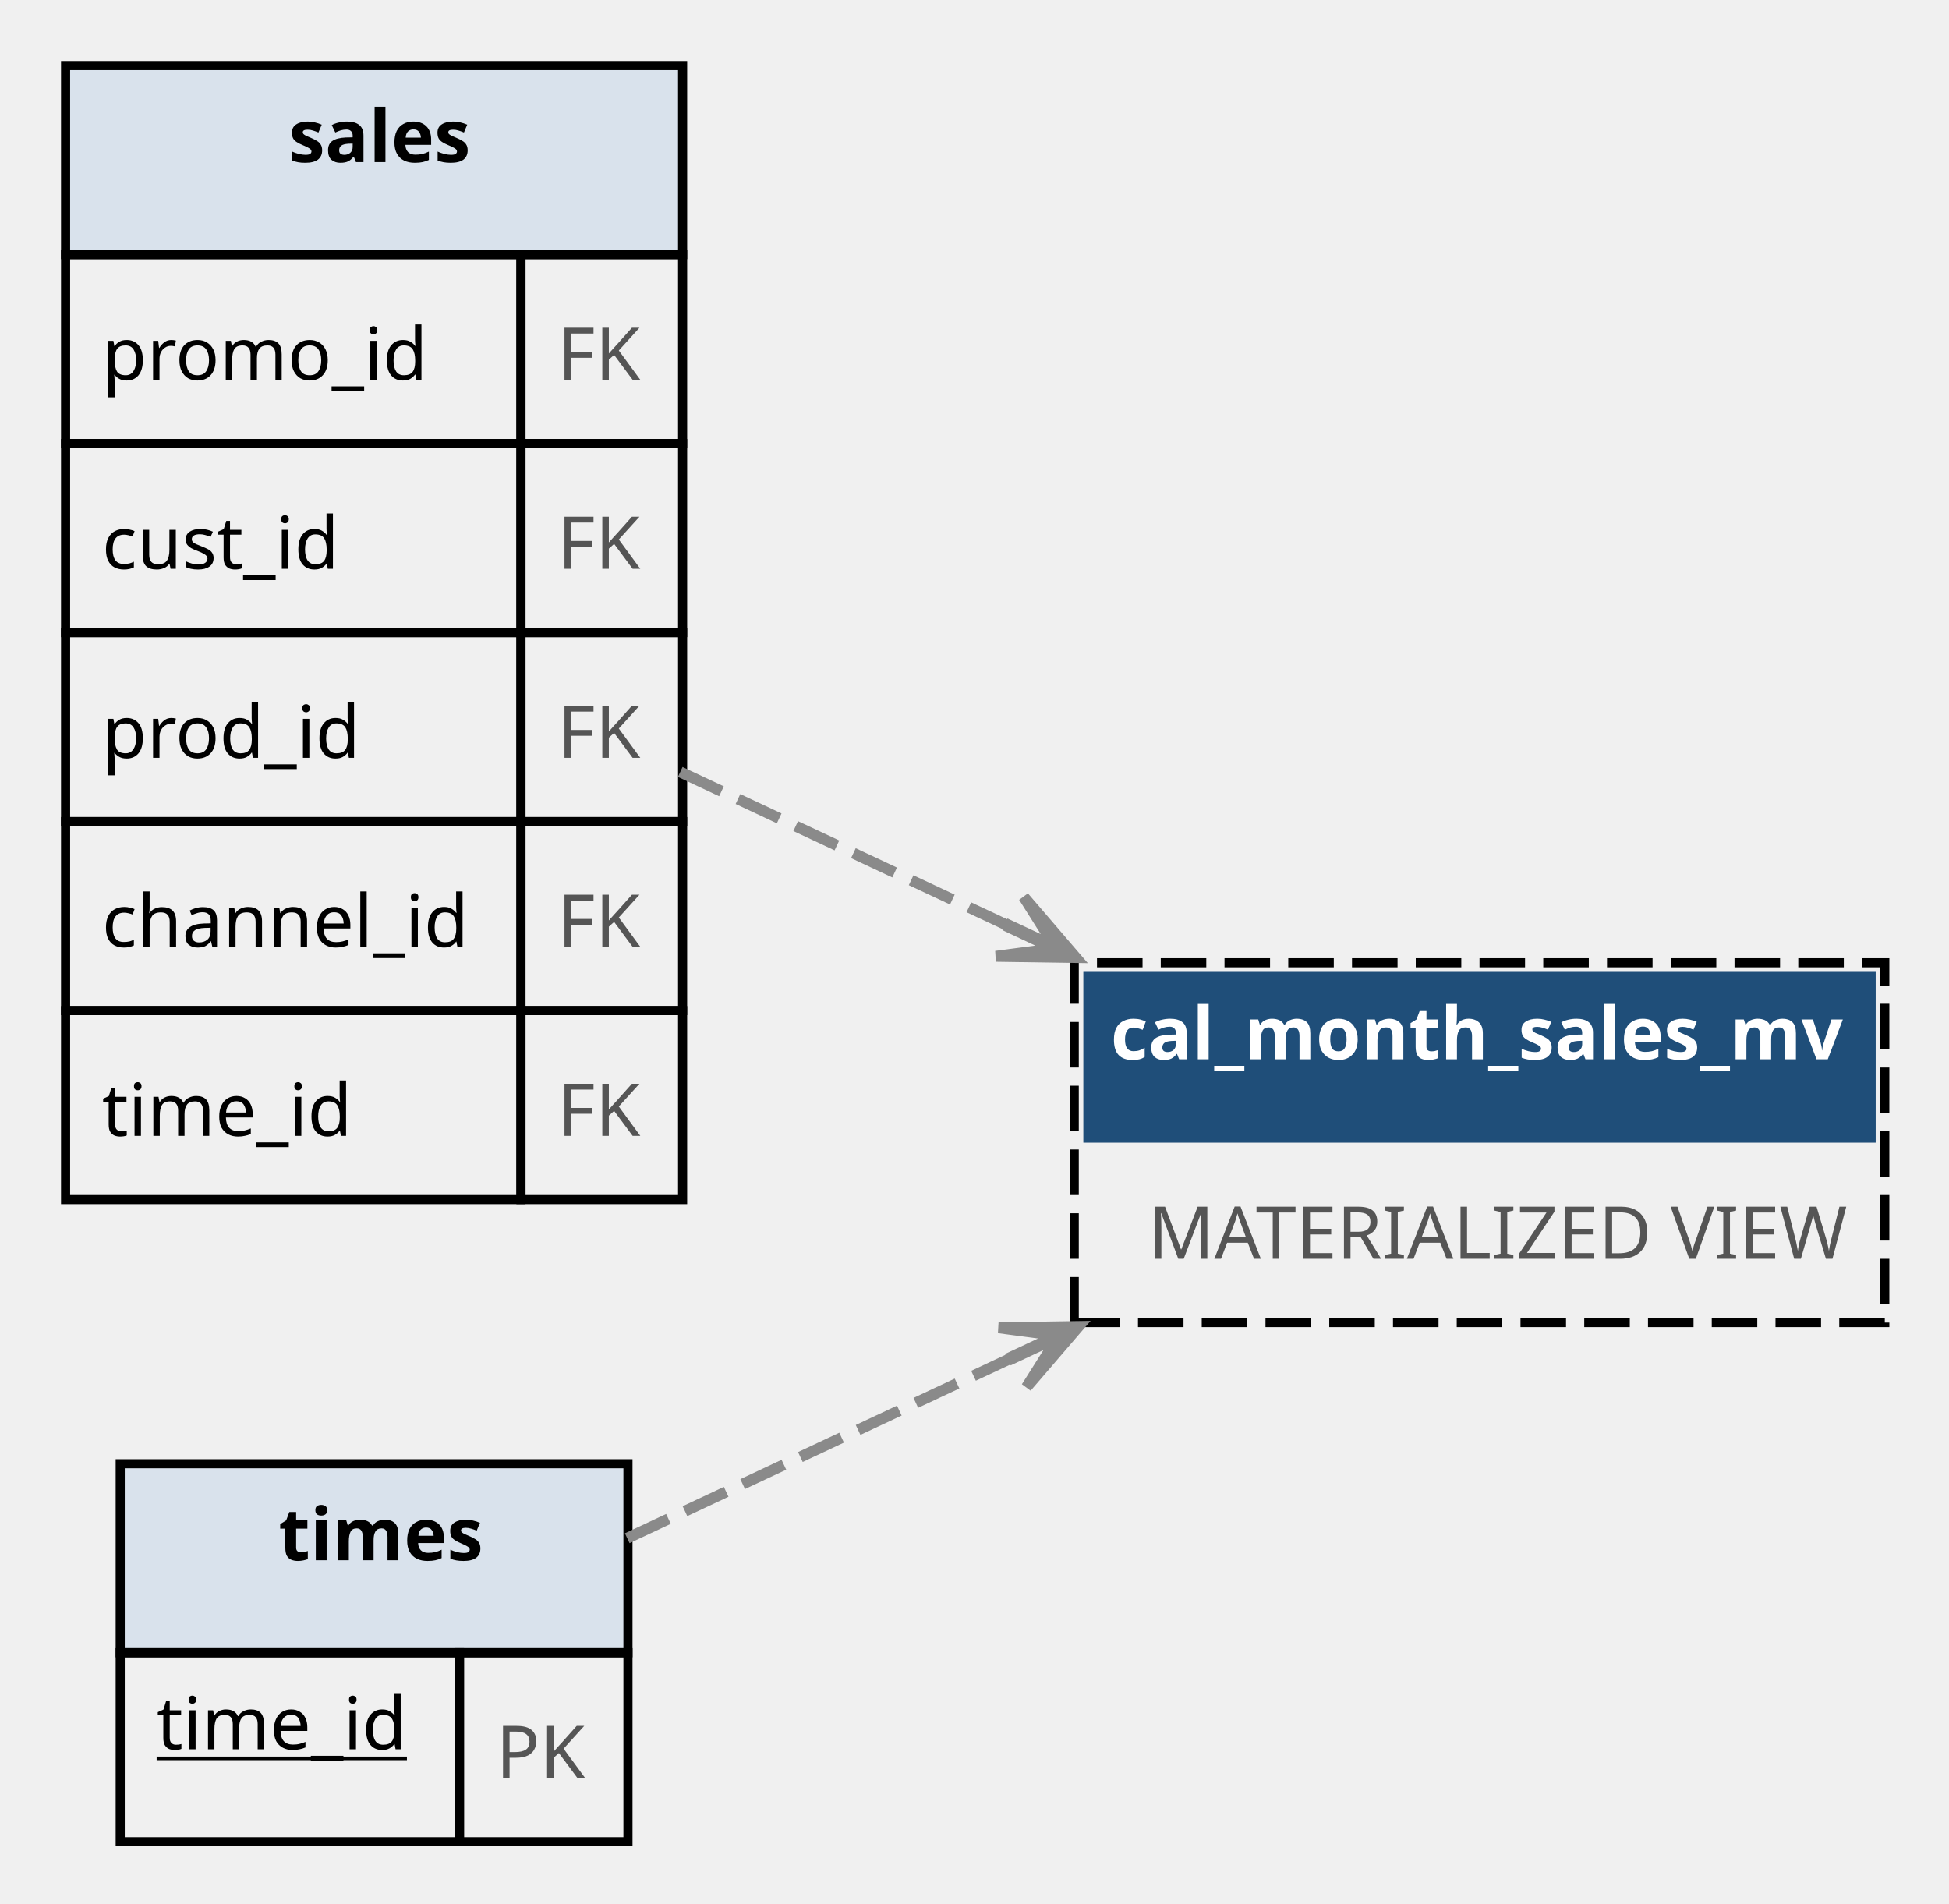
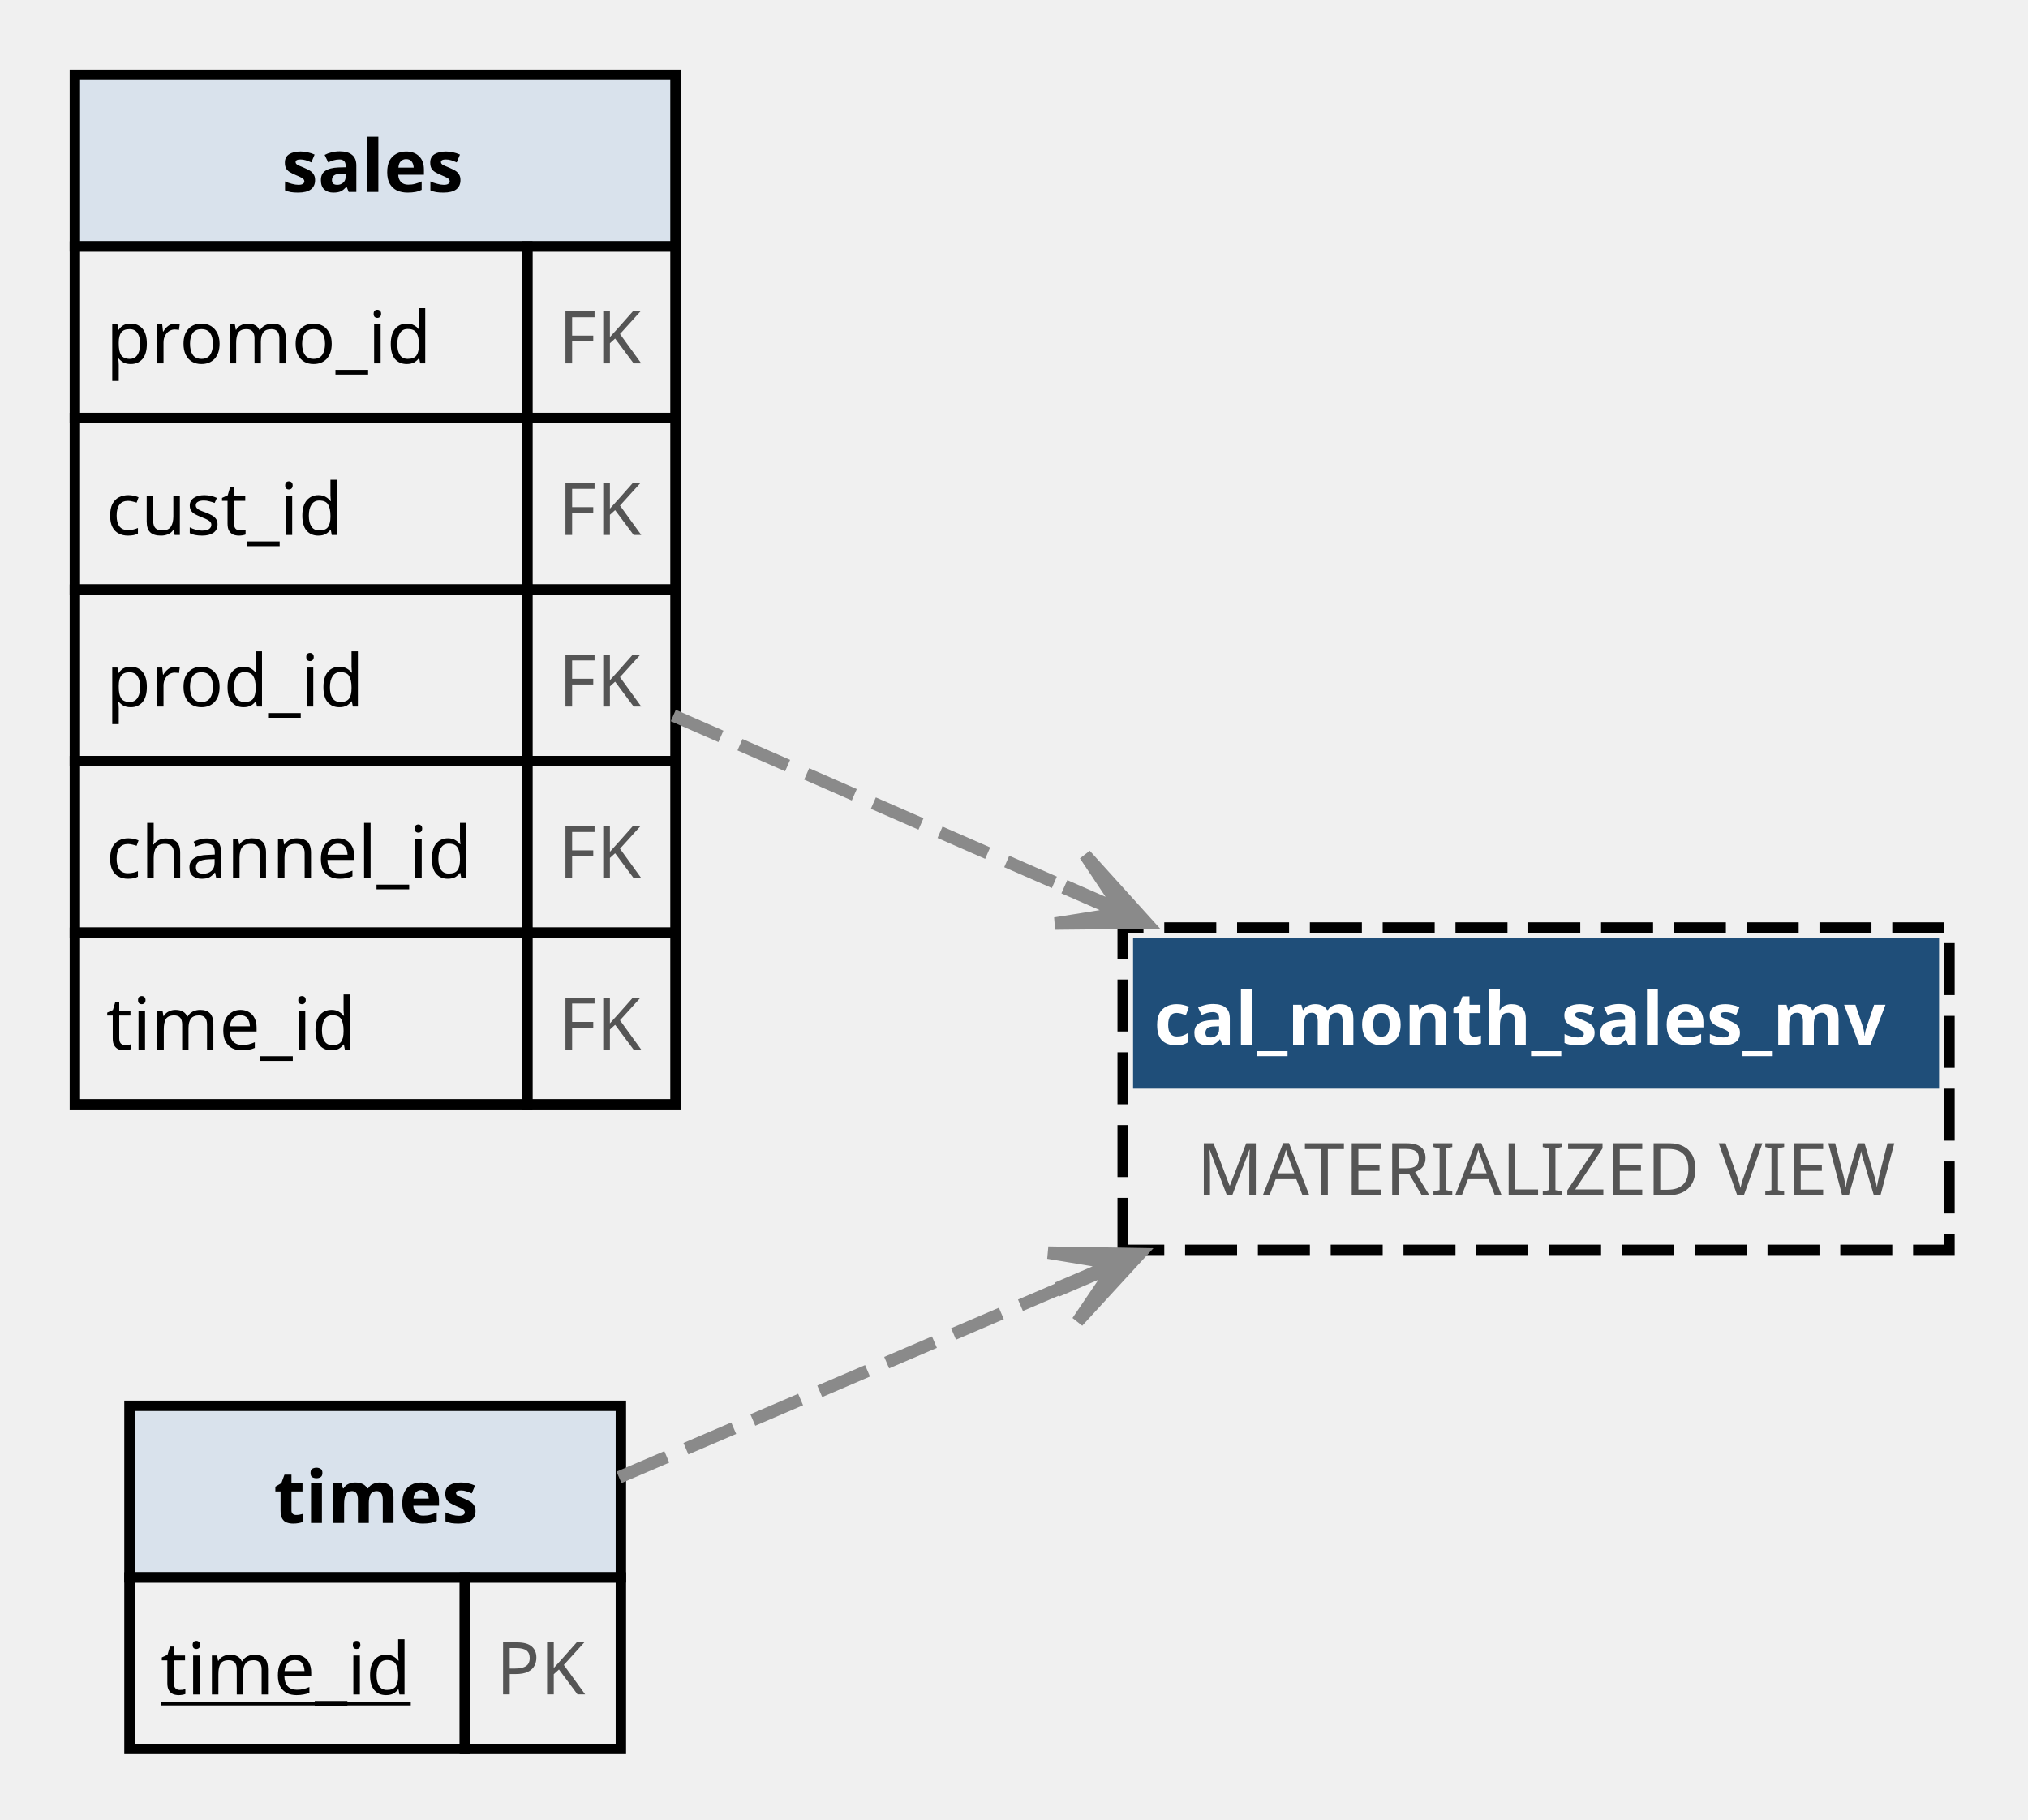
- <svg xmlns="http://www.w3.org/2000/svg" width="214pt" height="209pt" viewBox="0.00 0.00 214.00 209.00">
-   <g id="graph0" class="graph" transform="scale(1 1) rotate(0) translate(7.2 202.2)">
+ <svg xmlns="http://www.w3.org/2000/svg" width="195pt" height="175pt" viewBox="0.00 0.00 195.00 175.00">
+   <g id="graph0" class="graph" transform="scale(1 1) rotate(0) translate(7.2 168.2)">
    <g id="node1" class="node">
-       <polygon fill="none" stroke="#000000" stroke-dasharray="5,2" points="110.75,-57 110.75,-96.5 199.75,-96.5 199.75,-57 110.75,-57" />
-       <polygon fill="#1f4e79" stroke="none" stroke-dasharray="5,2" points="111.75,-76.75 111.75,-95.5 198.75,-95.5 198.75,-76.75 111.75,-76.75" />
-       <text xml:space="preserve" text-anchor="start" x="114.75" y="-85.9" font-family="Noto Sans KR" font-weight="bold" font-size="8.00" fill="#ffffff">cal_month_sales_mv</text>
-       <text xml:space="preserve" text-anchor="start" x="118.88" y="-64" font-family="Noto Sans KR" font-size="8.00" fill="#555555">MATERIALIZED VIEW</text>
+       <polygon fill="none" stroke="#000000" stroke-dasharray="5,2" points="100.75,-48 100.75,-79 180.25,-79 180.25,-48 100.75,-48" />
+       <polygon fill="#1f4e79" stroke="none" stroke-dasharray="5,2" points="101.75,-63.5 101.75,-78 179.25,-78 179.25,-63.5 101.75,-63.5" />
+       <text xml:space="preserve" text-anchor="start" x="103.75" y="-67.74" font-family="Noto Sans KR" font-weight="bold" font-size="7.00" fill="#ffffff">cal_month_sales_mv</text>
+       <text xml:space="preserve" text-anchor="start" x="107.88" y="-53.25" font-family="Noto Sans KR" font-size="7.00" fill="#555555">MATERIALIZED VIEW</text>
    </g>
    <g id="node2" class="node">
-       <polygon fill="#d9e2ec" stroke="none" points="0,-174.25 0,-195 67.75,-195 67.75,-174.25 0,-174.25" />
-       <polygon fill="none" stroke="#000000" points="0,-174.25 0,-195 67.75,-195 67.75,-174.25 0,-174.25" />
-       <text xml:space="preserve" text-anchor="start" x="24.5" y="-184.4" font-family="Noto Sans KR" font-weight="bold" font-size="8.00" fill="#000000">sales</text>
-       <polygon fill="none" stroke="#000000" points="0,-153.5 0,-174.25 50,-174.25 50,-153.5 0,-153.5" />
-       <text xml:space="preserve" text-anchor="start" x="4" y="-160.5" font-family="Noto Sans KR" font-size="8.00">promo_id</text>
-       <polygon fill="none" stroke="#000000" points="50,-153.5 50,-174.25 67.75,-174.25 67.75,-153.5 50,-153.5" />
-       <text xml:space="preserve" text-anchor="start" x="54" y="-160.5" font-family="Noto Sans KR" font-size="8.00" fill="#555555">FK</text>
-       <polygon fill="none" stroke="#000000" points="0,-132.75 0,-153.5 50,-153.5 50,-132.75 0,-132.75" />
-       <text xml:space="preserve" text-anchor="start" x="4" y="-139.75" font-family="Noto Sans KR" font-size="8.00">cust_id</text>
-       <polygon fill="none" stroke="#000000" points="50,-132.75 50,-153.5 67.75,-153.5 67.75,-132.75 50,-132.75" />
-       <text xml:space="preserve" text-anchor="start" x="54" y="-139.75" font-family="Noto Sans KR" font-size="8.00" fill="#555555">FK</text>
-       <polygon fill="none" stroke="#000000" points="0,-112 0,-132.75 50,-132.75 50,-112 0,-112" />
-       <text xml:space="preserve" text-anchor="start" x="4" y="-119" font-family="Noto Sans KR" font-size="8.00">prod_id</text>
-       <polygon fill="none" stroke="#000000" points="50,-112 50,-132.75 67.75,-132.75 67.75,-112 50,-112" />
-       <text xml:space="preserve" text-anchor="start" x="54" y="-119" font-family="Noto Sans KR" font-size="8.00" fill="#555555">FK</text>
-       <polygon fill="none" stroke="#000000" points="0,-91.25 0,-112 50,-112 50,-91.25 0,-91.25" />
-       <text xml:space="preserve" text-anchor="start" x="4" y="-98.25" font-family="Noto Sans KR" font-size="8.00">channel_id</text>
-       <polygon fill="none" stroke="#000000" points="50,-91.25 50,-112 67.75,-112 67.75,-91.25 50,-91.25" />
-       <text xml:space="preserve" text-anchor="start" x="54" y="-98.25" font-family="Noto Sans KR" font-size="8.00" fill="#555555">FK</text>
-       <polygon fill="none" stroke="#000000" points="0,-70.5 0,-91.25 50,-91.25 50,-70.5 0,-70.5" />
-       <text xml:space="preserve" text-anchor="start" x="4" y="-77.5" font-family="Noto Sans KR" font-size="8.00">time_id</text>
-       <polygon fill="none" stroke="#000000" points="50,-70.5 50,-91.25 67.75,-91.25 67.75,-70.5 50,-70.5" />
-       <text xml:space="preserve" text-anchor="start" x="54" y="-77.5" font-family="Noto Sans KR" font-size="8.00" fill="#555555">FK</text>
+       <polygon fill="#d9e2ec" stroke="none" points="0,-144.5 0,-161 57.75,-161 57.75,-144.5 0,-144.5" />
+       <polygon fill="none" stroke="#000000" points="0,-144.5 0,-161 57.75,-161 57.75,-144.5 0,-144.5" />
+       <text xml:space="preserve" text-anchor="start" x="19.88" y="-149.74" font-family="Noto Sans KR" font-weight="bold" font-size="7.00" fill="#000000">sales</text>
+       <polygon fill="none" stroke="#000000" points="0,-128 0,-144.5 43.5,-144.5 43.5,-128 0,-128" />
+       <text xml:space="preserve" text-anchor="start" x="3" y="-133.25" font-family="Noto Sans KR" font-size="7.00">promo_id</text>
+       <polygon fill="none" stroke="#000000" points="43.5,-128 43.5,-144.5 57.75,-144.5 57.75,-128 43.5,-128" />
+       <text xml:space="preserve" text-anchor="start" x="46.5" y="-133.25" font-family="Noto Sans KR" font-size="7.00" fill="#555555">FK</text>
+       <polygon fill="none" stroke="#000000" points="0,-111.5 0,-128 43.5,-128 43.5,-111.5 0,-111.5" />
+       <text xml:space="preserve" text-anchor="start" x="3" y="-116.75" font-family="Noto Sans KR" font-size="7.00">cust_id</text>
+       <polygon fill="none" stroke="#000000" points="43.5,-111.5 43.5,-128 57.75,-128 57.75,-111.5 43.5,-111.5" />
+       <text xml:space="preserve" text-anchor="start" x="46.5" y="-116.75" font-family="Noto Sans KR" font-size="7.00" fill="#555555">FK</text>
+       <polygon fill="none" stroke="#000000" points="0,-95 0,-111.5 43.5,-111.5 43.5,-95 0,-95" />
+       <text xml:space="preserve" text-anchor="start" x="3" y="-100.25" font-family="Noto Sans KR" font-size="7.00">prod_id</text>
+       <polygon fill="none" stroke="#000000" points="43.5,-95 43.5,-111.5 57.75,-111.5 57.75,-95 43.5,-95" />
+       <text xml:space="preserve" text-anchor="start" x="46.5" y="-100.25" font-family="Noto Sans KR" font-size="7.00" fill="#555555">FK</text>
+       <polygon fill="none" stroke="#000000" points="0,-78.5 0,-95 43.5,-95 43.5,-78.5 0,-78.5" />
+       <text xml:space="preserve" text-anchor="start" x="3" y="-83.75" font-family="Noto Sans KR" font-size="7.00">channel_id</text>
+       <polygon fill="none" stroke="#000000" points="43.5,-78.5 43.5,-95 57.75,-95 57.75,-78.5 43.5,-78.5" />
+       <text xml:space="preserve" text-anchor="start" x="46.5" y="-83.75" font-family="Noto Sans KR" font-size="7.00" fill="#555555">FK</text>
+       <polygon fill="none" stroke="#000000" points="0,-62 0,-78.5 43.5,-78.5 43.5,-62 0,-62" />
+       <text xml:space="preserve" text-anchor="start" x="3" y="-67.25" font-family="Noto Sans KR" font-size="7.00">time_id</text>
+       <polygon fill="none" stroke="#000000" points="43.5,-62 43.5,-78.5 57.75,-78.5 57.75,-62 43.5,-62" />
+       <text xml:space="preserve" text-anchor="start" x="46.5" y="-67.25" font-family="Noto Sans KR" font-size="7.00" fill="#555555">FK</text>
    </g>
    <g id="edge1" class="edge">
-       <path fill="none" stroke="#8a8a8a" stroke-width="1.2" stroke-dasharray="5,2" d="M67.49,-117.45C78.71,-112.19 91.55,-106.16 103.85,-100.4" />
-       <polygon fill="#8a8a8a" stroke="#8a8a8a" stroke-width="1.2" points="110.92,-97.08 105.21,-103.73 108.67,-98.24 103.72,-100.56 103.68,-100.47 103.64,-100.38 108.58,-98.06 102.15,-97.21 110.92,-97.08" />
+       <path fill="none" stroke="#8a8a8a" stroke-width="1.2" stroke-dasharray="5,2" d="M57.54,-99.39C69.19,-94.28 83.04,-88.22 96,-82.55" />
+       <polygon fill="#8a8a8a" stroke="#8a8a8a" stroke-width="1.2" points="103.02,-79.47 97.14,-85.98 100.74,-80.58 95.73,-82.77 95.69,-82.68 95.65,-82.59 100.66,-80.4 94.25,-79.38 103.02,-79.47" />
    </g>
    <g id="node3" class="node">
-       <polygon fill="#d9e2ec" stroke="none" points="6,-20.75 6,-41.5 61.75,-41.5 61.75,-20.75 6,-20.75" />
-       <polygon fill="none" stroke="#000000" points="6,-20.75 6,-41.5 61.75,-41.5 61.75,-20.75 6,-20.75" />
-       <text xml:space="preserve" text-anchor="start" x="23.38" y="-30.9" font-family="Noto Sans KR" font-weight="bold" font-size="8.00" fill="#000000">times</text>
-       <polygon fill="none" stroke="#000000" points="6,0 6,-20.75 43.25,-20.75 43.25,0 6,0" />
-       <text xml:space="preserve" text-anchor="start" x="10" y="-10.15" font-family="Noto Sans KR" text-decoration="underline" font-size="8.00">time_id</text>
-       <polygon fill="none" stroke="#000000" points="43.25,0 43.25,-20.75 61.75,-20.75 61.75,0 43.25,0" />
-       <text xml:space="preserve" text-anchor="start" x="47.25" y="-7" font-family="Noto Sans KR" font-size="8.00" fill="#555555">PK</text>
+       <polygon fill="#d9e2ec" stroke="none" points="5.25,-16.5 5.25,-33 52.5,-33 52.5,-16.5 5.25,-16.5" />
+       <polygon fill="none" stroke="#000000" points="5.25,-16.5 5.25,-33 52.5,-33 52.5,-16.5 5.25,-16.5" />
+       <text xml:space="preserve" text-anchor="start" x="19.12" y="-21.74" font-family="Noto Sans KR" font-weight="bold" font-size="7.00" fill="#000000">times</text>
+       <polygon fill="none" stroke="#000000" points="5.25,0 5.25,-16.5 37.5,-16.5 37.5,0 5.25,0" />
+       <text xml:space="preserve" text-anchor="start" x="8.25" y="-5.24" font-family="Noto Sans KR" text-decoration="underline" font-size="7.00">time_id</text>
+       <polygon fill="none" stroke="#000000" points="37.5,0 37.5,-16.5 52.5,-16.5 52.5,0 37.5,0" />
+       <text xml:space="preserve" text-anchor="start" x="40.5" y="-5.25" font-family="Noto Sans KR" font-size="7.00" fill="#555555">PK</text>
    </g>
    <g id="edge2" class="edge">
-       <path fill="none" stroke="#8a8a8a" stroke-width="1.2" stroke-dasharray="5,2" d="M61.67,-33.32C74.19,-39.19 89.53,-46.39 104.09,-53.22" />
-       <polygon fill="#8a8a8a" stroke="#8a8a8a" stroke-width="1.2" points="111.23,-56.57 102.45,-56.43 108.89,-55.58 103.94,-53.26 103.98,-53.17 104.03,-53.08 108.97,-55.4 105.51,-49.91 111.23,-56.57" />
+       <path fill="none" stroke="#8a8a8a" stroke-width="1.2" stroke-dasharray="5,2" d="M52.32,-26.12C64.68,-31.42 80.46,-38.19 95.19,-44.5" />
+       <polygon fill="#8a8a8a" stroke="#8a8a8a" stroke-width="1.2" points="102.36,-47.58 93.59,-47.73 99.99,-46.67 94.97,-44.52 95.01,-44.42 95.04,-44.33 100.06,-46.48 96.42,-41.11 102.36,-47.58" />
    </g>
  </g>
</svg>
